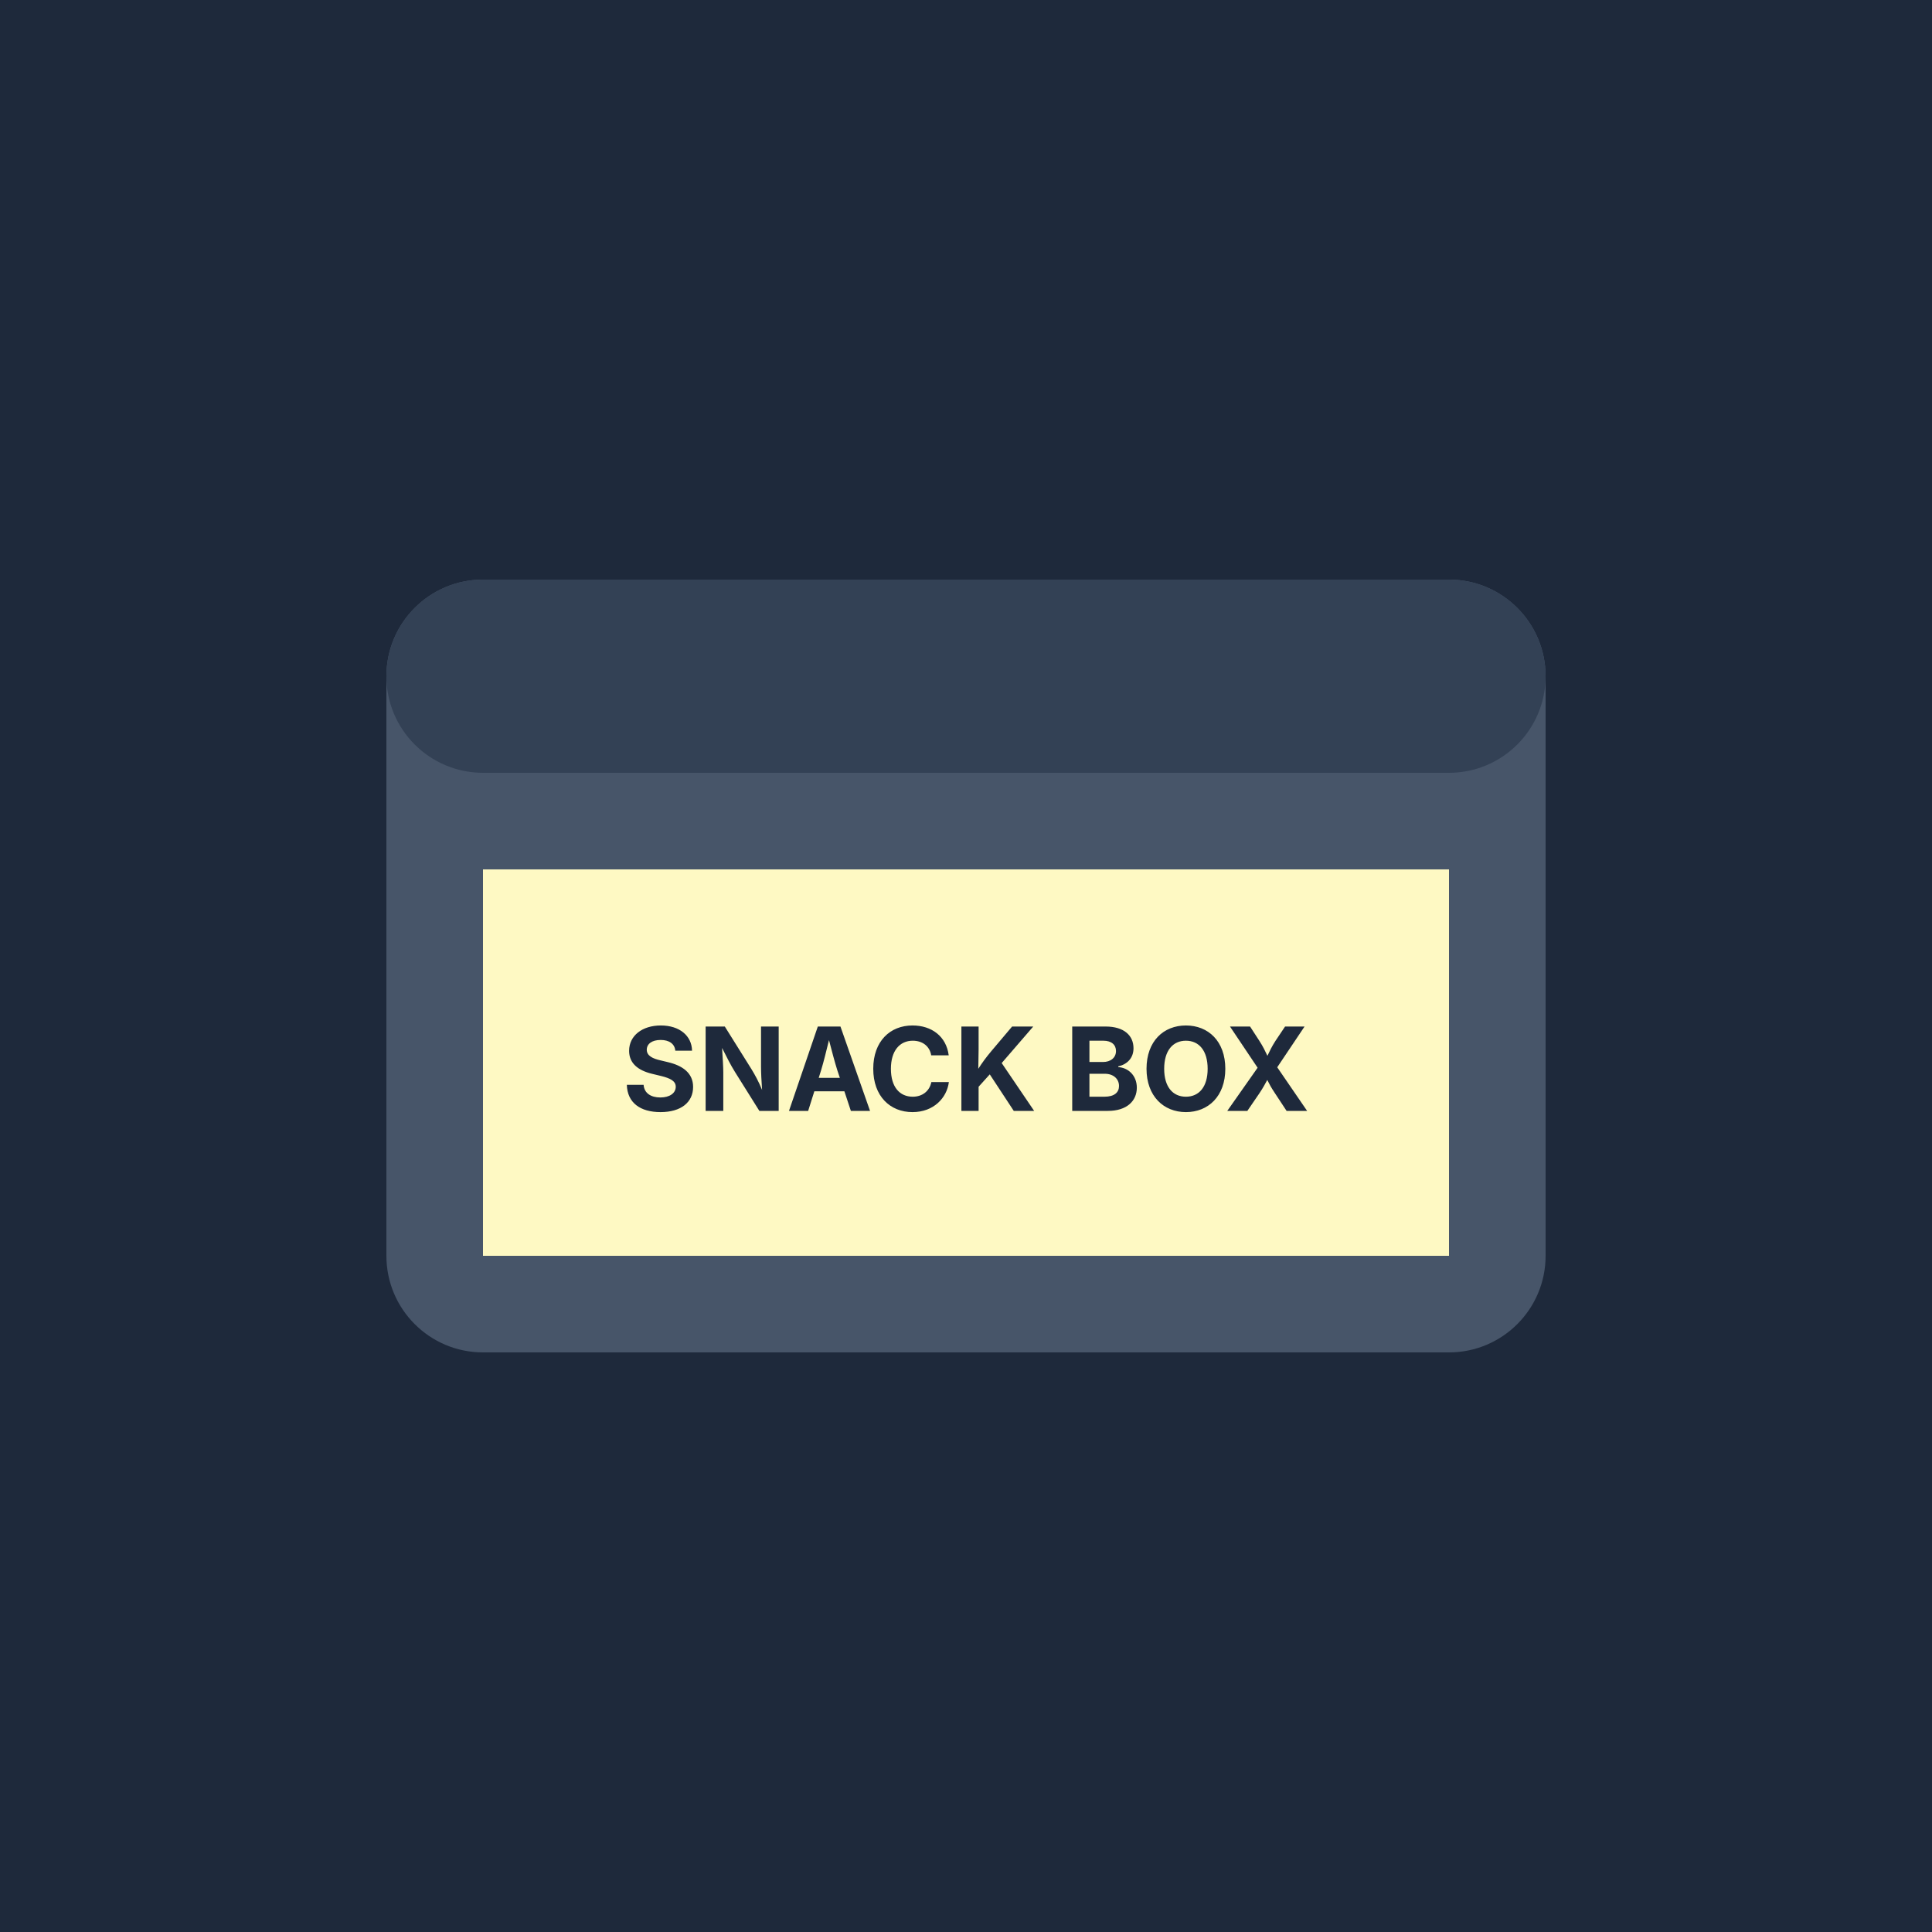
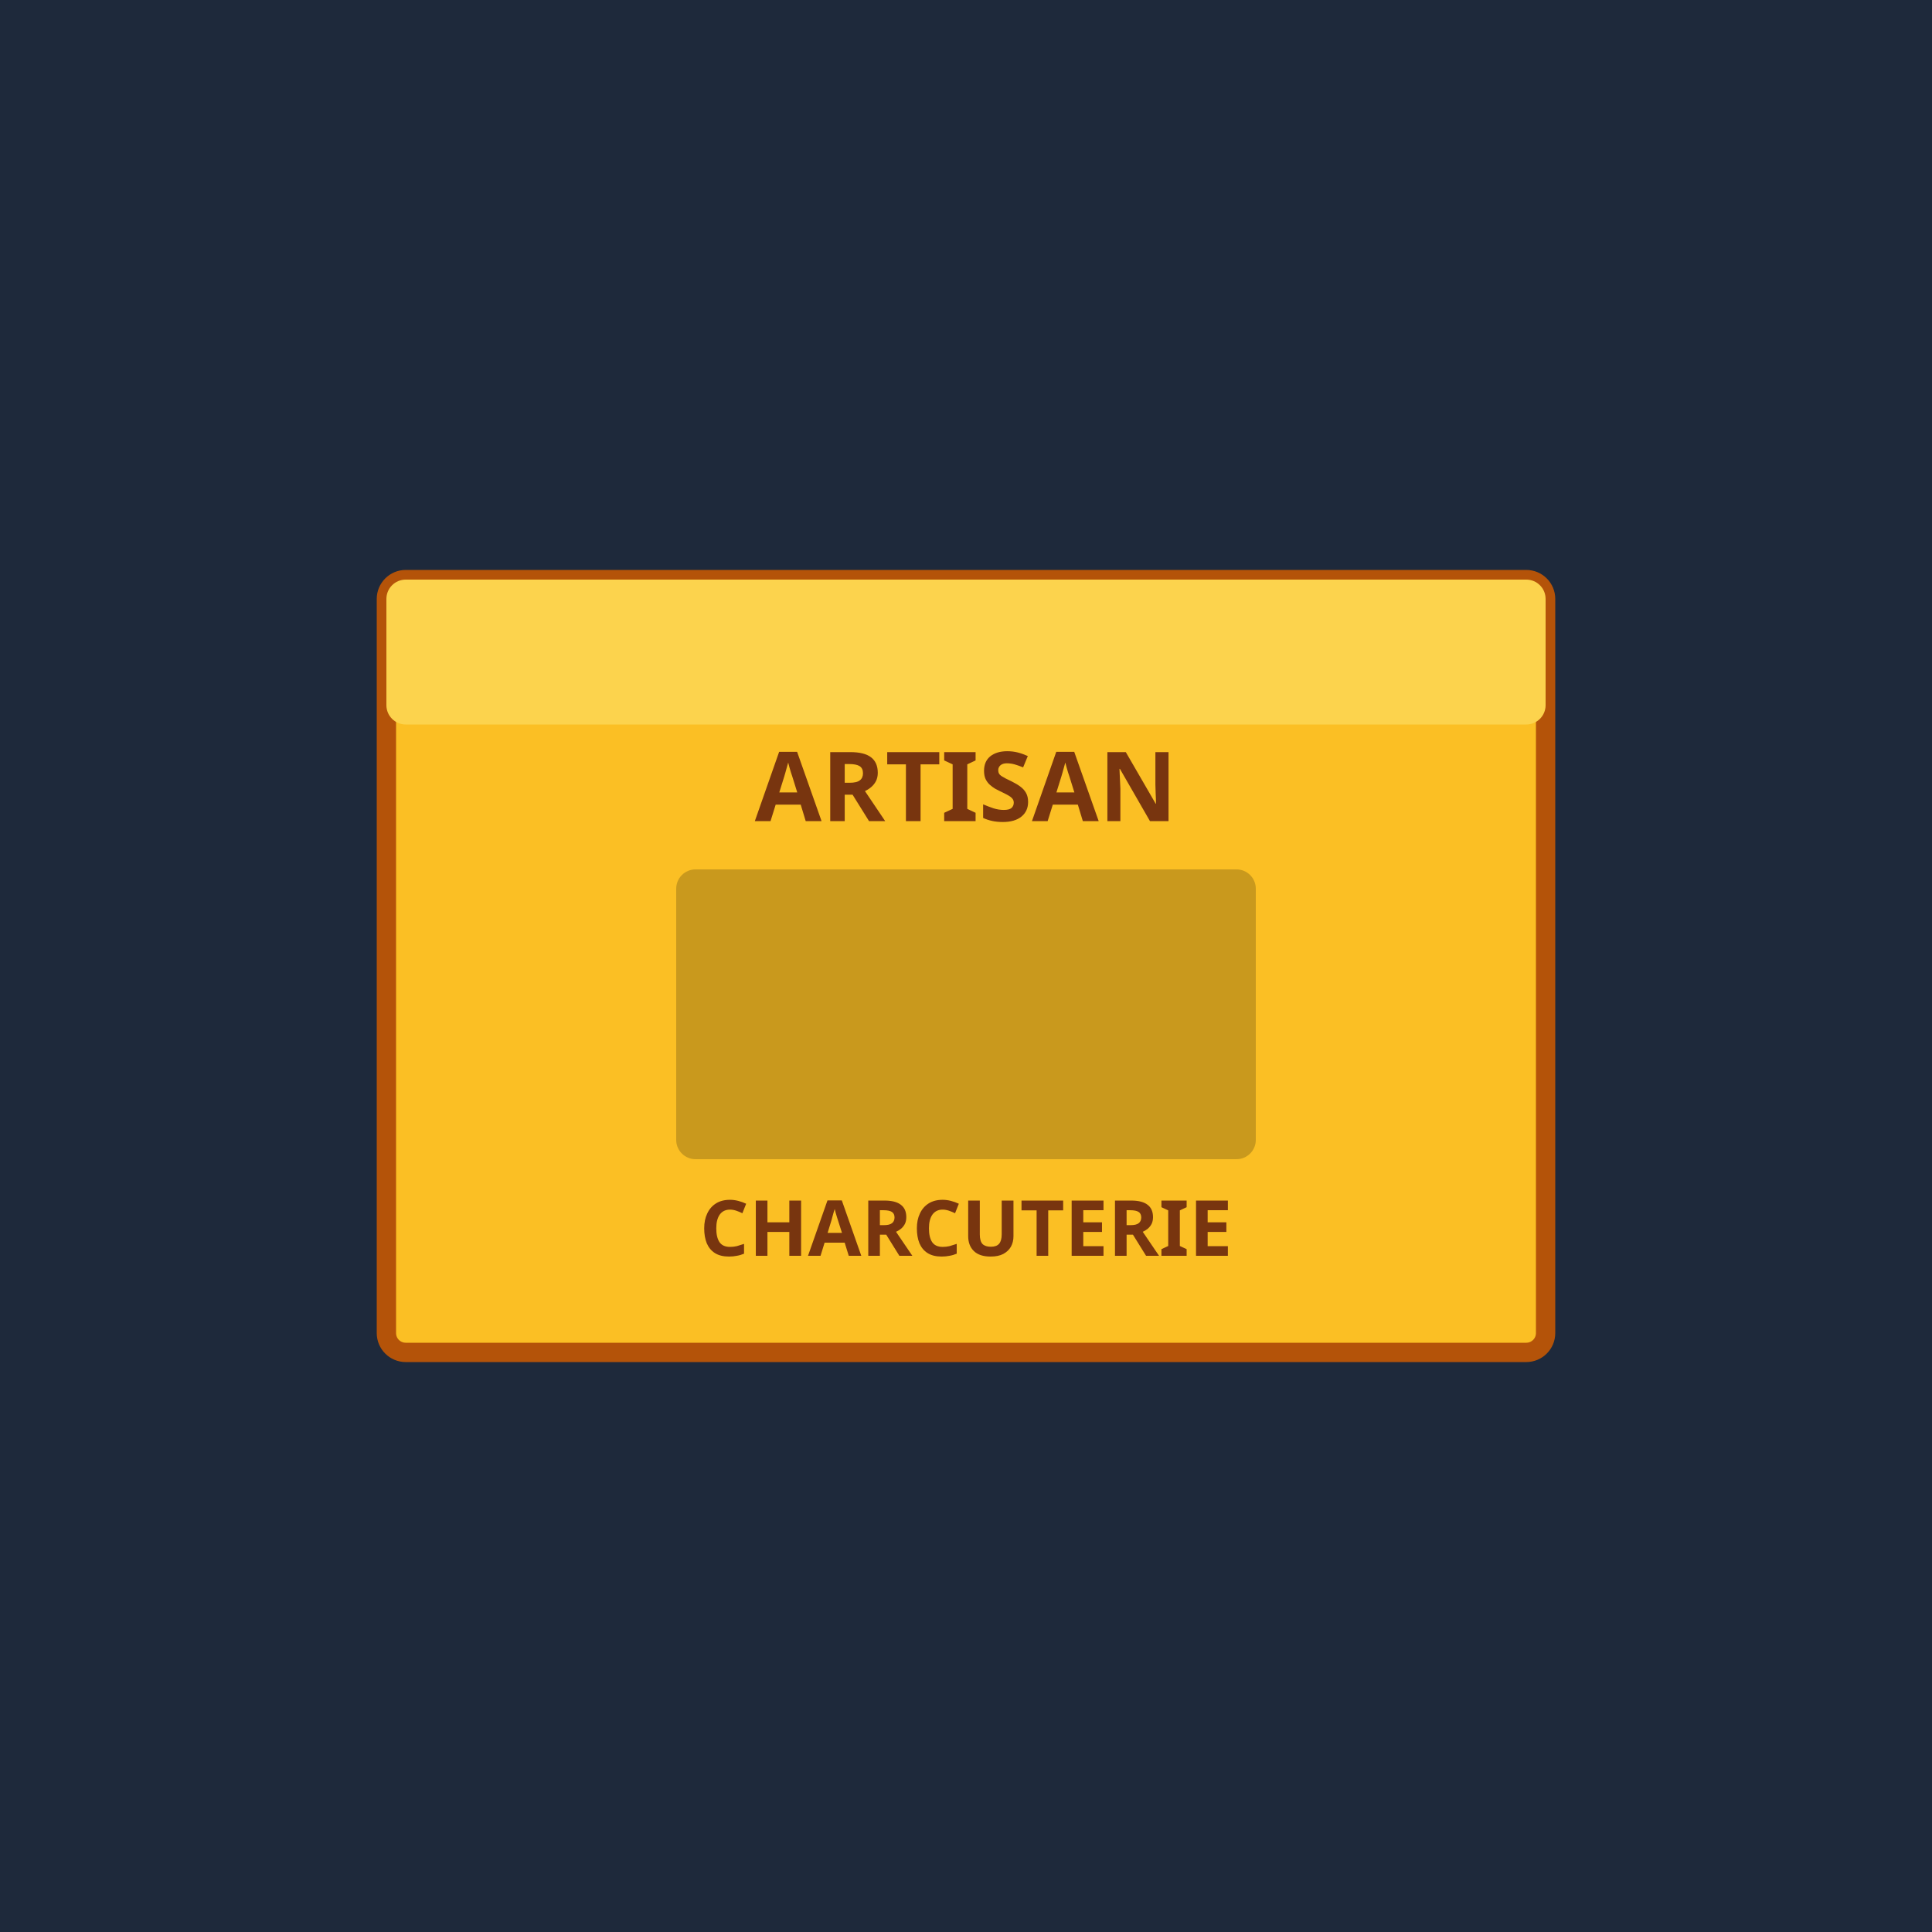
- <svg xmlns="http://www.w3.org/2000/svg" width="200" height="200" viewBox="0 0 200 200" fill="none">
+ <svg xmlns="http://www.w3.org/2000/svg" viewBox="0 0 200 200" fill="none">
  <rect width="200" height="200" fill="#1e293b" />
-   <rect x="40" y="60" width="120" height="80" rx="10" fill="#475569" />
-   <rect x="40" y="60" width="120" height="20" fill="#334155" rx="10" ry="10" />
-   <rect x="50" y="90" width="100" height="40" fill="#fef9c3" />
-   <text x="100" y="115" font-family="Inter, sans-serif" font-size="12" fill="#1e293b" text-anchor="middle" font-weight="bold">SNACK BOX</text>
+   <rect x="40" y="60" width="120" height="80" rx="2" fill="#fbbf24" stroke="#b45309" stroke-width="2" />
+   <rect x="40" y="60" width="120" height="15" rx="2" fill="#fcd34d" />
+   <rect x="70" y="90" width="60" height="30" rx="2" fill="#000" opacity="0.2" />
+   <text x="100" y="85" font-family="sans-serif" font-size="10" font-weight="bold" fill="#78350f" text-anchor="middle">ARTISAN</text>
+   <text x="100" y="130" font-family="sans-serif" font-size="8" font-weight="bold" fill="#78350f" text-anchor="middle">CHARCUTERIE</text>
</svg>
